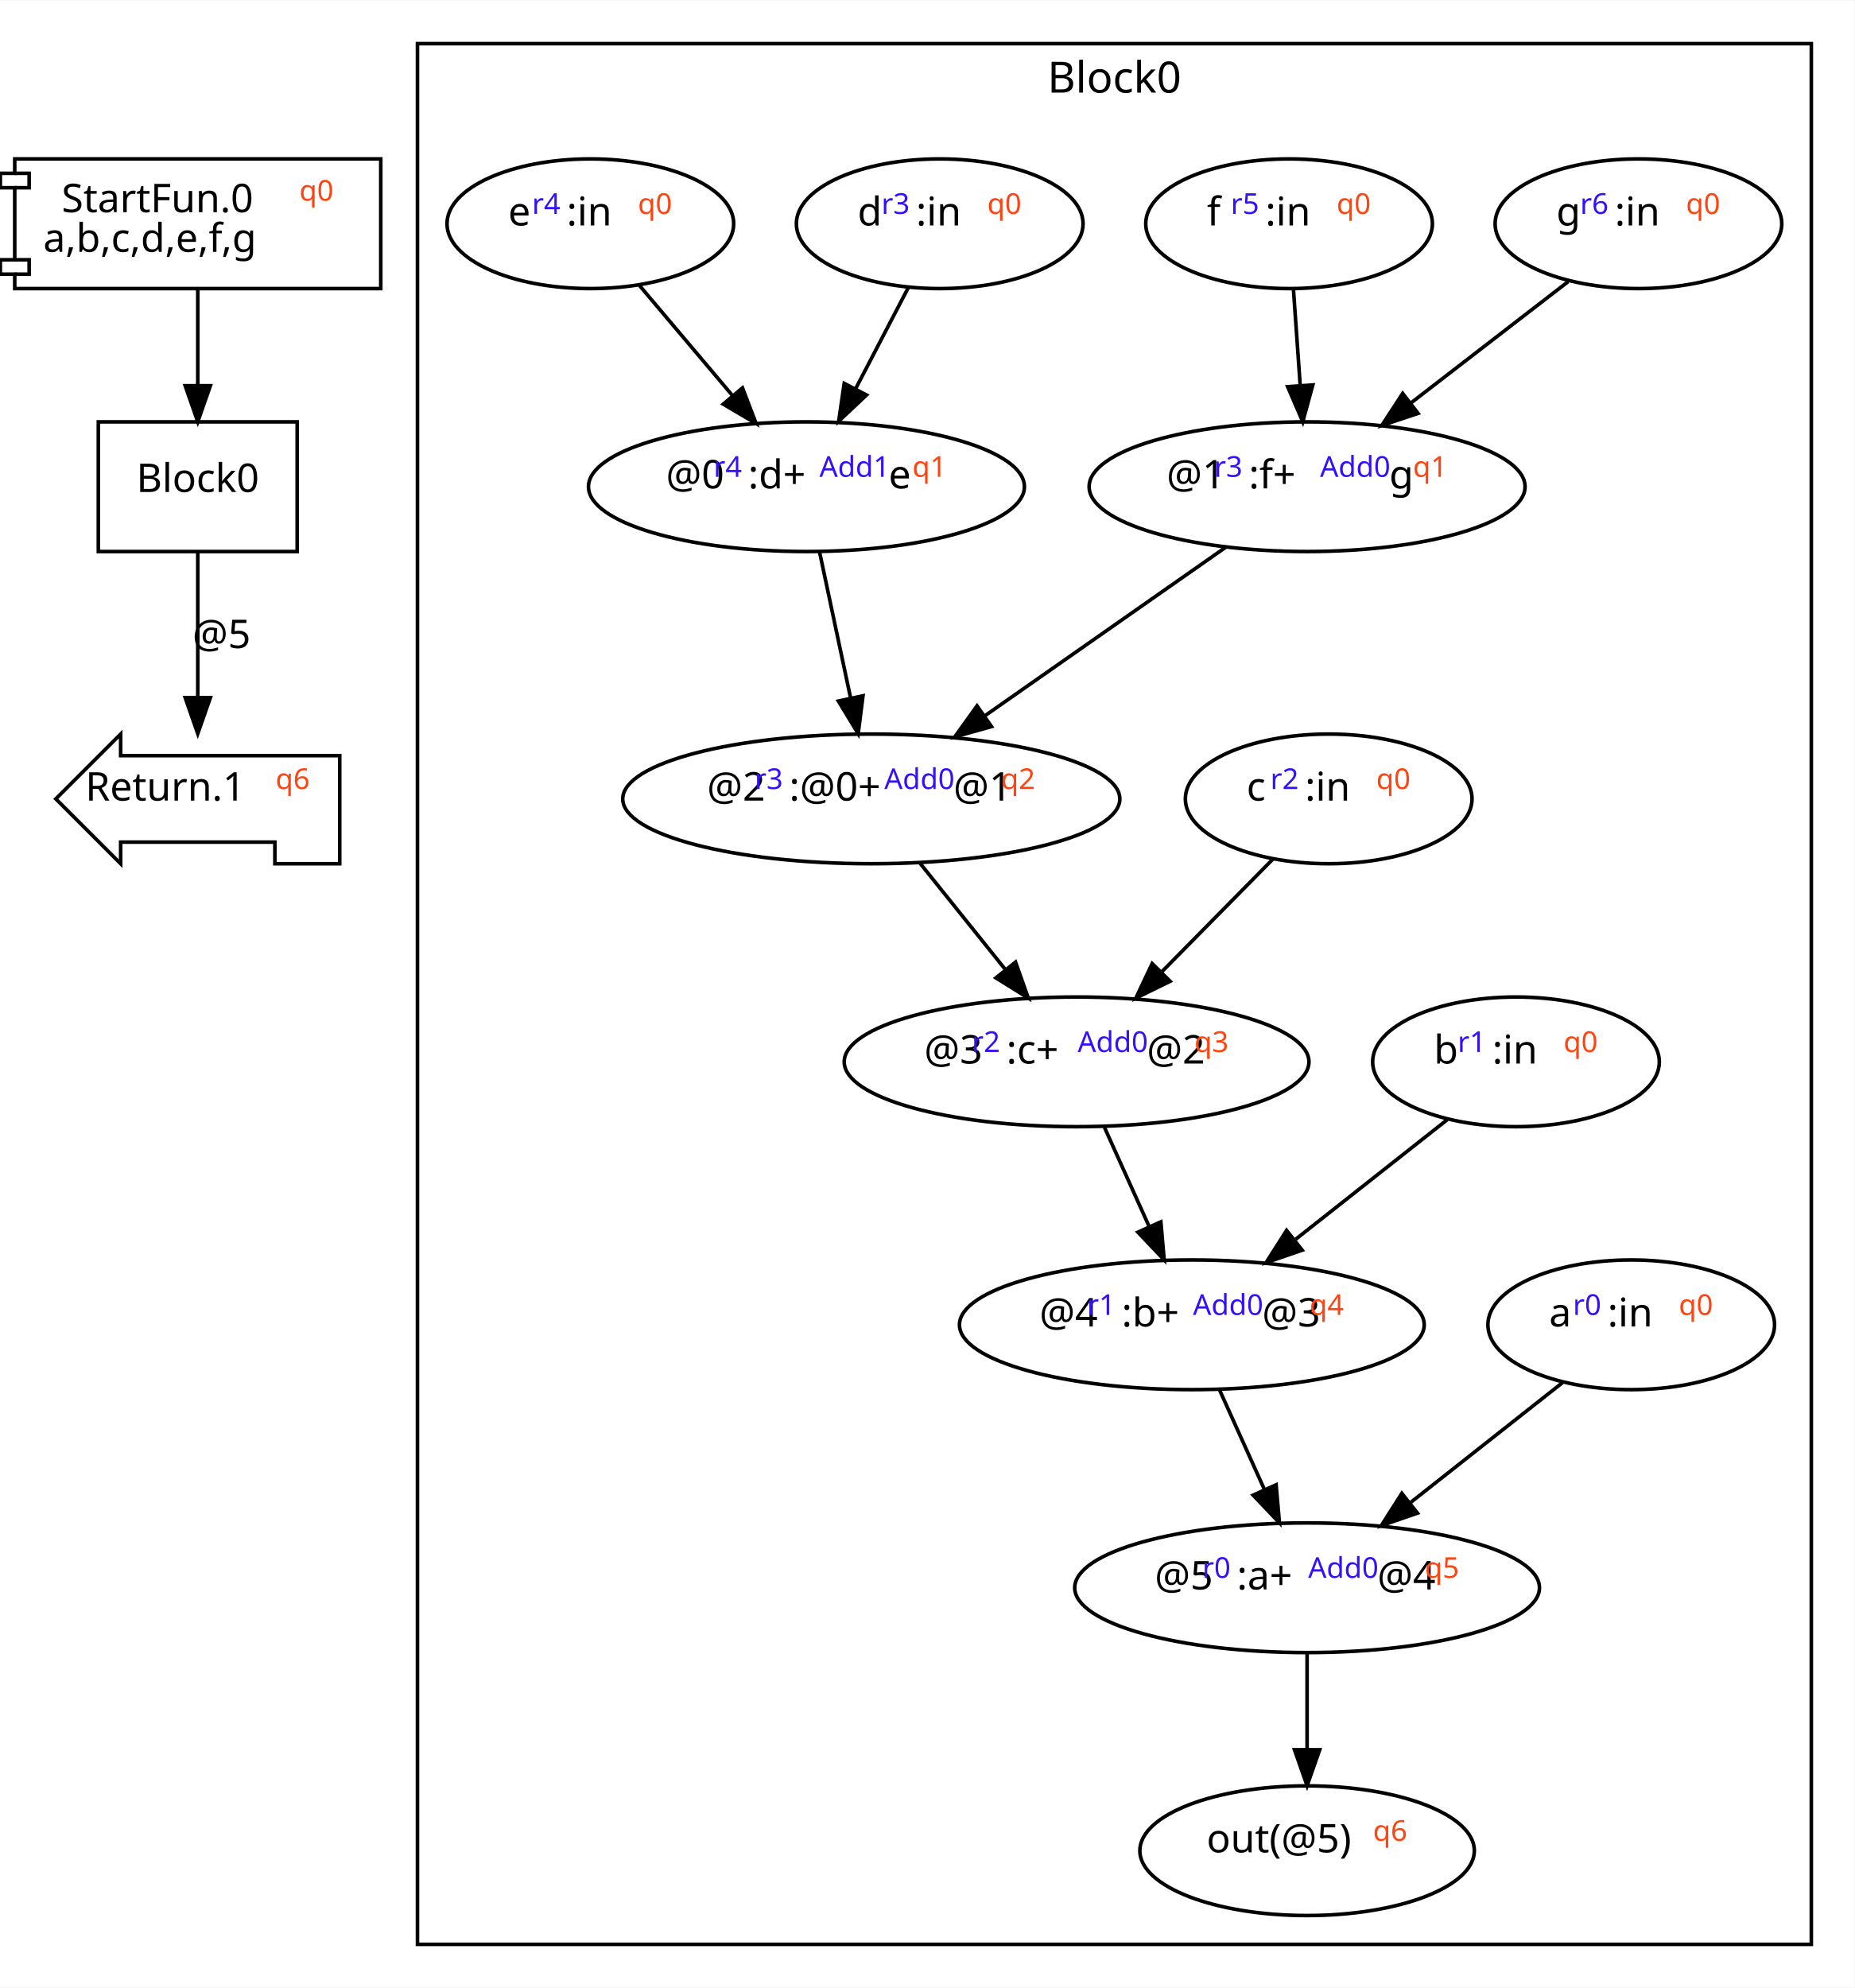
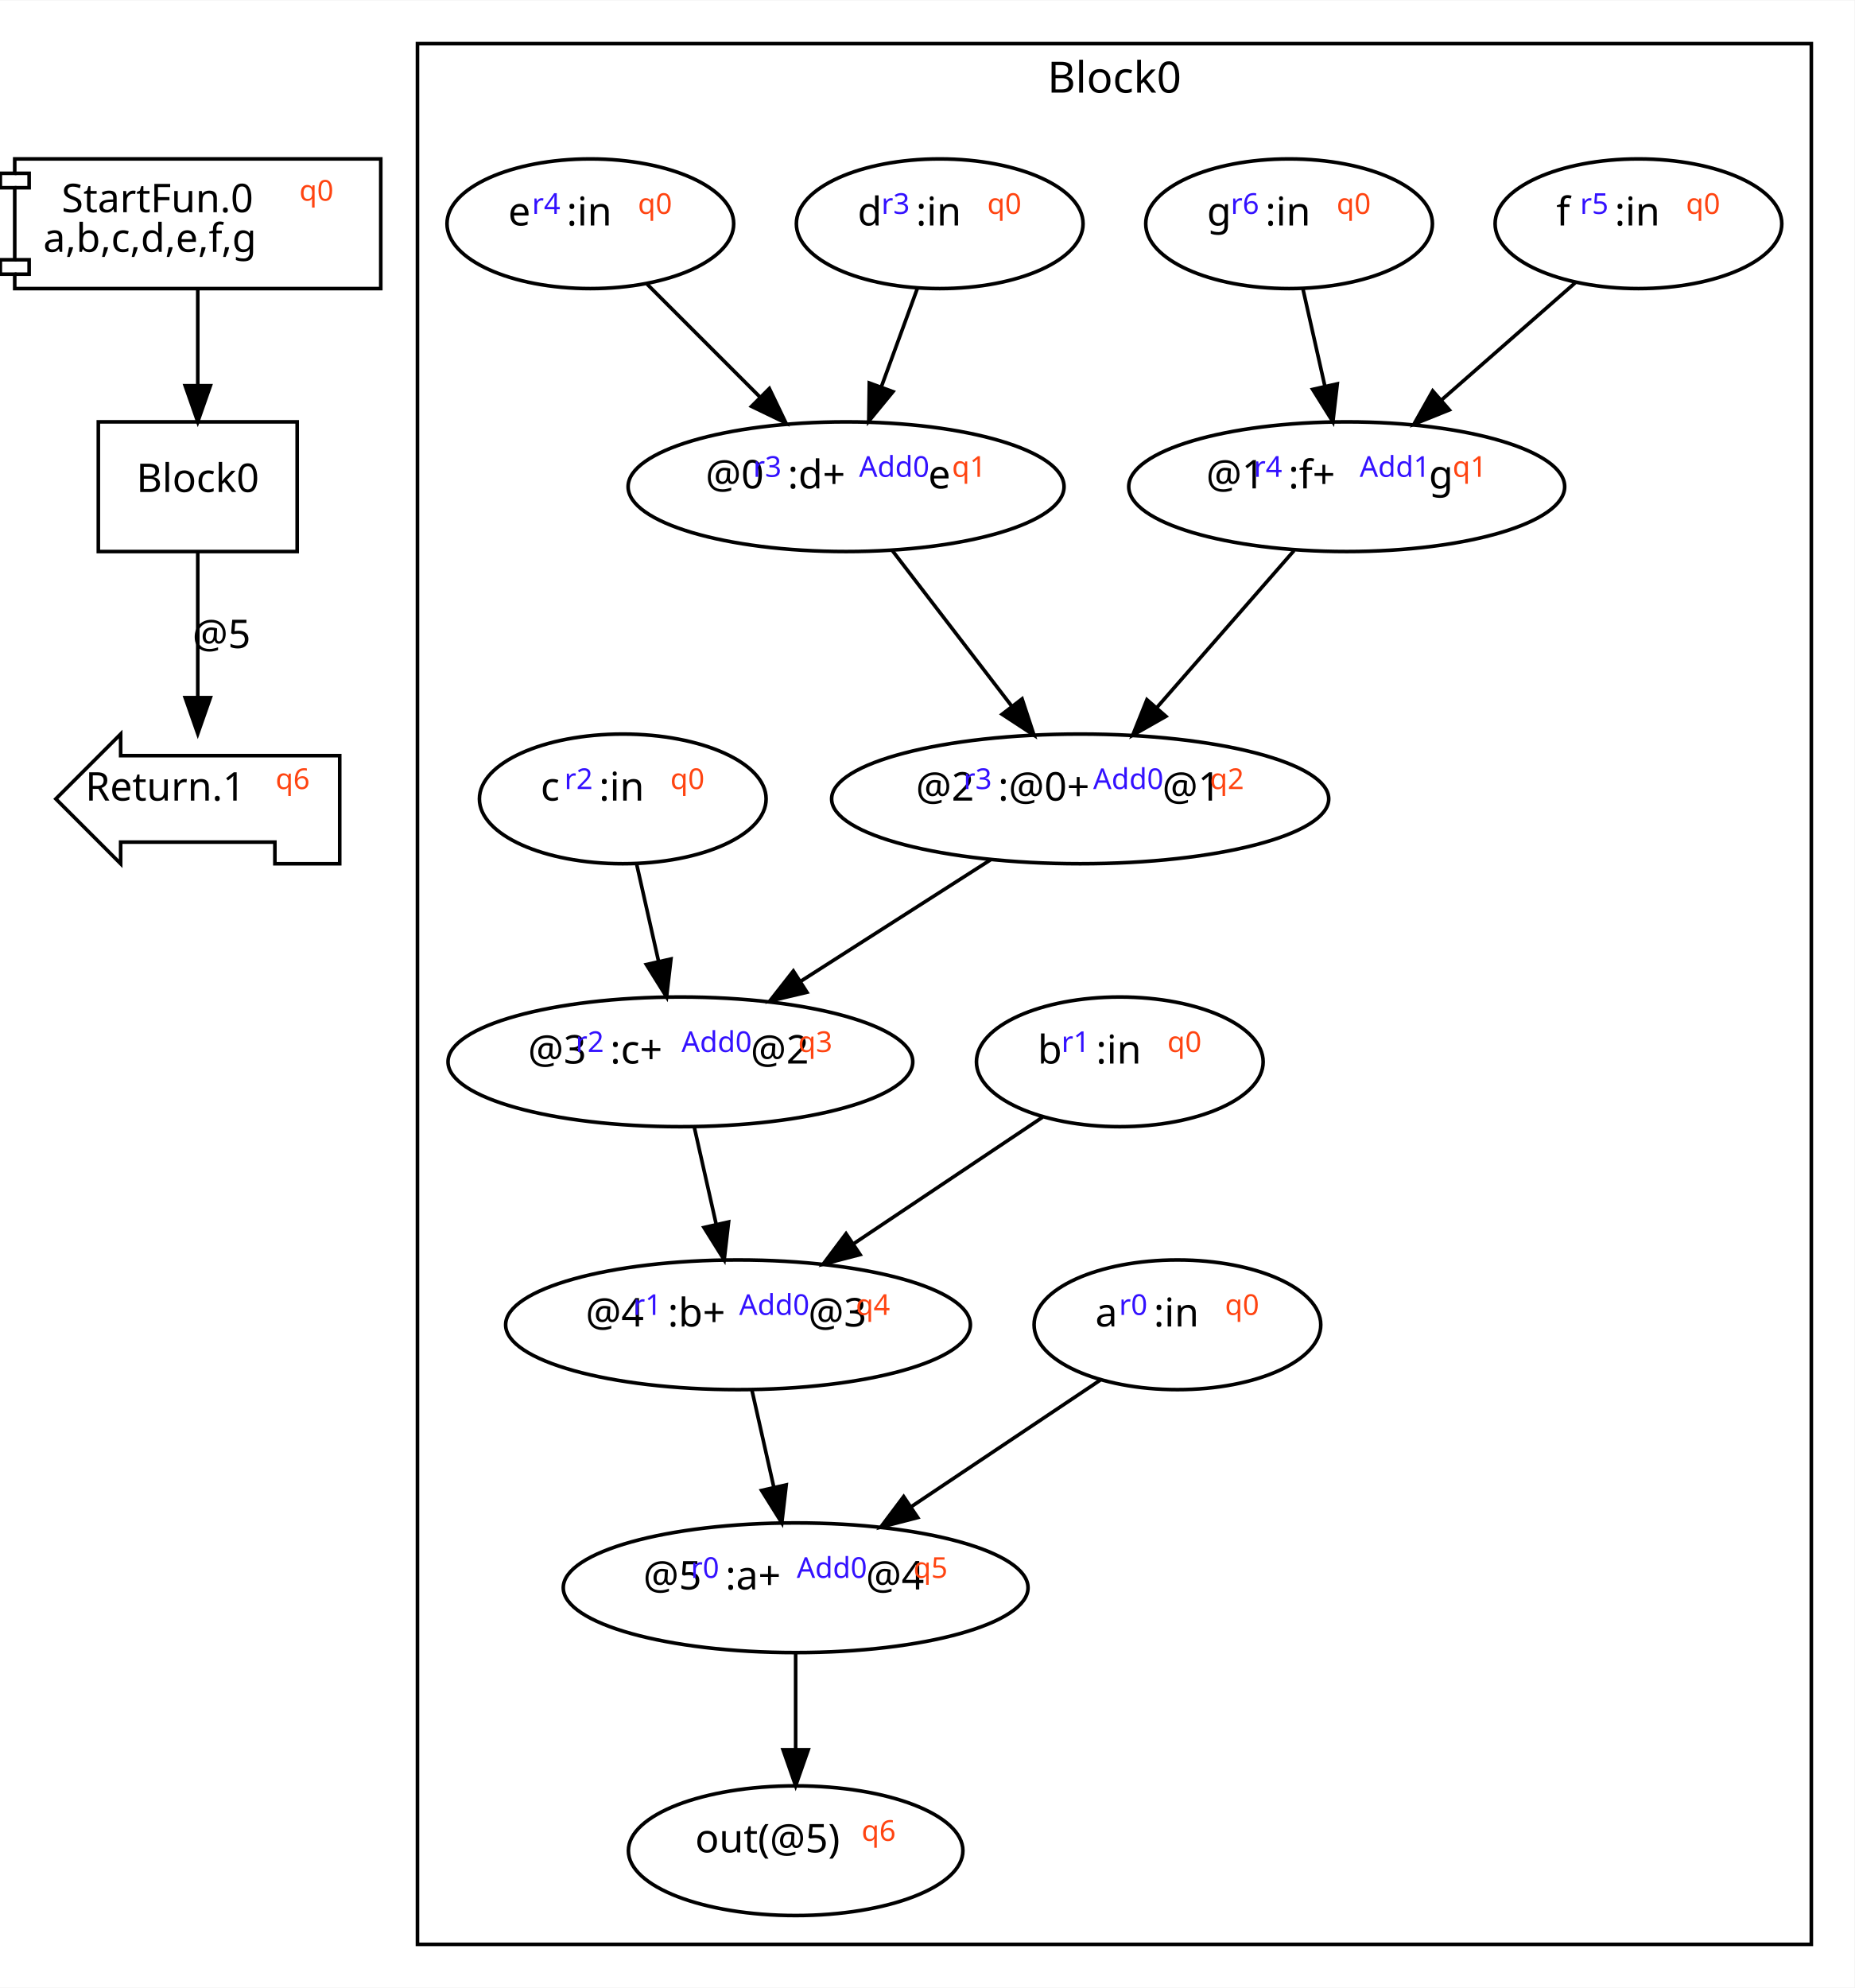
<svg xmlns="http://www.w3.org/2000/svg" width="515pt" height="552pt" viewBox="0.00 0.00 514.91 551.67">
  <g id="graph0" class="graph" transform="scale(1 1) rotate(0) translate(4 547.67)">
    <polygon fill="white" stroke="transparent" points="-4,4 -4,-547.67 510.91,-547.67 510.91,4 -4,4" />
    <g id="clust1" class="cluster">
      <polygon fill="none" stroke="black" points="111.91,-8 111.91,-535.67 498.91,-535.67 498.91,-8 111.91,-8" />
      <text text-anchor="middle" x="305.41" y="-522.07" font-family="Monaco" font-size="12.00">Block0</text>
    </g>
    <g id="node1" class="node">
      <polygon fill="none" stroke="black" points="101.72,-503.67 0.09,-503.67 0.09,-499.67 -3.91,-499.67 -3.91,-495.67 0.09,-495.67 0.09,-475.67 -3.91,-475.67 -3.91,-471.67 0.09,-471.67 0.09,-467.67 101.72,-467.67 101.72,-503.67" />
      <polyline fill="none" stroke="black" points="0.09,-499.67 4.09,-499.67 4.09,-495.67 0.09,-495.67 " />
      <polyline fill="none" stroke="black" points="0.09,-475.67 4.09,-475.67 4.09,-471.67 0.09,-471.67 " />
      <text text-anchor="start" x="13.1" y="-488.87" font-family="Monaco" font-size="11.00">StartFun.0</text>
      <text text-anchor="start" x="79.11" y="-488.87" font-family="Monaco" baseline-shift="super" font-size="8.00" fill="#ff4411">q0</text>
      <text text-anchor="start" x="8" y="-477.87" font-family="Monaco" font-size="11.00">a,b,c,d,e,f,g</text>
    </g>
    <g id="node2" class="node">
      <polygon fill="none" stroke="black" points="78.51,-430.67 23.3,-430.67 23.3,-394.67 78.51,-394.67 78.51,-430.67" />
      <text text-anchor="middle" x="50.91" y="-411.2" font-family="Monaco" font-size="11.00">Block0</text>
    </g>
    <g id="edge1" class="edge">
      <path fill="none" stroke="black" d="M50.91,-467.48C50.91,-459.46 50.91,-449.72 50.91,-440.74" />
      <polygon fill="black" stroke="black" points="54.41,-440.7 50.91,-430.7 47.41,-440.7 54.41,-440.7" />
    </g>
    <g id="node3" class="node">
      <polygon fill="none" stroke="black" points="90.32,-338 29.5,-338 29.5,-344 11.5,-326 29.5,-308 29.5,-314 72.32,-314 72.32,-308 90.32,-308 90.32,-338" />
      <text text-anchor="start" x="19.7" y="-325.53" font-family="Monaco" font-size="11.00">Return.1</text>
      <text text-anchor="start" x="72.51" y="-325.53" font-family="Monaco" baseline-shift="super" font-size="8.00" fill="#ff4411">q6</text>
    </g>
    <g id="edge2" class="edge">
      <path fill="none" stroke="black" d="M50.91,-394.53C50.91,-382.94 50.91,-367.39 50.91,-354.13" />
      <polygon fill="black" stroke="black" points="54.41,-354.11 50.91,-344.11 47.41,-354.11 54.41,-354.11" />
      <text text-anchor="middle" x="57.51" y="-367.87" font-family="Monaco" font-size="11.00">@5</text>
    </g>
    <g id="node4" class="node">
-       <ellipse fill="none" stroke="black" cx="450.91" cy="-485.67" rx="39.8" ry="18" />
-       <text text-anchor="start" x="428.1" y="-485.2" font-family="Monaco" font-size="11.00">g</text>
-       <text text-anchor="start" x="434.7" y="-485.2" font-family="Monaco" baseline-shift="super" font-size="8.00" fill="#3311ff">r6</text>
-       <text text-anchor="start" x="444.31" y="-485.2" font-family="Monaco" font-size="11.00">:in</text>
-       <text text-anchor="start" x="464.11" y="-485.2" font-family="Monaco" baseline-shift="super" font-size="8.00" fill="#ff4411">q0</text>
-     </g>
-     <g id="node11" class="node">
-       <ellipse fill="none" stroke="black" cx="358.91" cy="-412.67" rx="60.52" ry="18" />
-       <text text-anchor="start" x="319.9" y="-412.2" font-family="Monaco" font-size="11.00">@1</text>
-       <text text-anchor="start" x="333.1" y="-412.2" font-family="Monaco" baseline-shift="super" font-size="8.00" fill="#3311ff">r3</text>
-       <text text-anchor="start" x="342.7" y="-412.2" font-family="Monaco" font-size="11.00">:f+</text>
-       <text text-anchor="start" x="362.51" y="-412.2" font-family="Monaco" baseline-shift="super" font-size="8.00" fill="#3311ff">Add0</text>
-       <text text-anchor="start" x="381.71" y="-412.2" font-family="Monaco" font-size="11.00">g</text>
-       <text text-anchor="start" x="388.31" y="-412.2" font-family="Monaco" baseline-shift="super" font-size="8.00" fill="#ff4411">q1</text>
-     </g>
-     <g id="edge5" class="edge">
-       <path fill="none" stroke="black" d="M431.4,-469.61C418.7,-459.81 401.91,-446.86 387.69,-435.88" />
-       <polygon fill="black" stroke="black" points="389.72,-433.03 379.67,-429.69 385.45,-438.57 389.72,-433.03" />
-     </g>
-     <g id="node5" class="node">
-       <ellipse fill="none" stroke="black" cx="353.91" cy="-485.67" rx="39.8" ry="18" />
-       <text text-anchor="start" x="331.1" y="-485.2" font-family="Monaco" font-size="11.00">f</text>
-       <text text-anchor="start" x="337.7" y="-485.2" font-family="Monaco" baseline-shift="super" font-size="8.00" fill="#3311ff">r5</text>
-       <text text-anchor="start" x="347.31" y="-485.2" font-family="Monaco" font-size="11.00">:in</text>
-       <text text-anchor="start" x="367.11" y="-485.2" font-family="Monaco" baseline-shift="super" font-size="8.00" fill="#ff4411">q0</text>
-     </g>
-     <g id="edge6" class="edge">
-       <path fill="none" stroke="black" d="M355.12,-467.48C355.68,-459.46 356.37,-449.72 357,-440.74" />
-       <polygon fill="black" stroke="black" points="360.5,-440.92 357.71,-430.7 353.51,-440.43 360.5,-440.92" />
-     </g>
-     <g id="node6" class="node">
-       <ellipse fill="none" stroke="black" cx="448.91" cy="-180" rx="39.8" ry="18" />
-       <text text-anchor="start" x="426.1" y="-179.53" font-family="Monaco" font-size="11.00">a</text>
-       <text text-anchor="start" x="432.7" y="-179.53" font-family="Monaco" baseline-shift="super" font-size="8.00" fill="#3311ff">r0</text>
-       <text text-anchor="start" x="442.31" y="-179.53" font-family="Monaco" font-size="11.00">:in</text>
-       <text text-anchor="start" x="462.11" y="-179.53" font-family="Monaco" baseline-shift="super" font-size="8.00" fill="#ff4411">q0</text>
-     </g>
-     <g id="node8" class="node">
-       <ellipse fill="none" stroke="black" cx="358.91" cy="-107" rx="64.52" ry="18" />
-       <text text-anchor="start" x="316.6" y="-106.53" font-family="Monaco" font-size="11.00">@5</text>
-       <text text-anchor="start" x="329.8" y="-106.53" font-family="Monaco" baseline-shift="super" font-size="8.00" fill="#3311ff">r0</text>
-       <text text-anchor="start" x="339.4" y="-106.53" font-family="Monaco" font-size="11.00">:a+</text>
-       <text text-anchor="start" x="359.21" y="-106.53" font-family="Monaco" baseline-shift="super" font-size="8.00" fill="#3311ff">Add0</text>
-       <text text-anchor="start" x="378.41" y="-106.53" font-family="Monaco" font-size="11.00">@4</text>
-       <text text-anchor="start" x="391.61" y="-106.53" font-family="Monaco" baseline-shift="super" font-size="8.00" fill="#ff4411">q5</text>
-     </g>
-     <g id="edge12" class="edge">
-       <path fill="none" stroke="black" d="M429.82,-163.94C417.6,-154.3 401.51,-141.61 387.75,-130.75" />
-       <polygon fill="black" stroke="black" points="389.55,-127.72 379.53,-124.27 385.22,-133.21 389.55,-127.72" />
-     </g>
-     <g id="node7" class="node">
-       <ellipse fill="none" stroke="black" cx="416.91" cy="-253" rx="39.8" ry="18" />
-       <text text-anchor="start" x="394.1" y="-252.53" font-family="Monaco" font-size="11.00">b</text>
-       <text text-anchor="start" x="400.7" y="-252.53" font-family="Monaco" baseline-shift="super" font-size="8.00" fill="#3311ff">r1</text>
-       <text text-anchor="start" x="410.31" y="-252.53" font-family="Monaco" font-size="11.00">:in</text>
-       <text text-anchor="start" x="430.11" y="-252.53" font-family="Monaco" baseline-shift="super" font-size="8.00" fill="#ff4411">q0</text>
-     </g>
-     <g id="node14" class="node">
-       <ellipse fill="none" stroke="black" cx="326.91" cy="-180" rx="64.52" ry="18" />
-       <text text-anchor="start" x="284.6" y="-179.53" font-family="Monaco" font-size="11.00">@4</text>
-       <text text-anchor="start" x="297.8" y="-179.53" font-family="Monaco" baseline-shift="super" font-size="8.00" fill="#3311ff">r1</text>
-       <text text-anchor="start" x="307.4" y="-179.53" font-family="Monaco" font-size="11.00">:b+</text>
-       <text text-anchor="start" x="327.21" y="-179.53" font-family="Monaco" baseline-shift="super" font-size="8.00" fill="#3311ff">Add0</text>
-       <text text-anchor="start" x="346.41" y="-179.53" font-family="Monaco" font-size="11.00">@3</text>
-       <text text-anchor="start" x="359.61" y="-179.53" font-family="Monaco" baseline-shift="super" font-size="8.00" fill="#ff4411">q4</text>
-     </g>
-     <g id="edge3" class="edge">
-       <path fill="none" stroke="black" d="M397.82,-236.94C385.6,-227.3 369.51,-214.61 355.75,-203.75" />
-       <polygon fill="black" stroke="black" points="357.55,-200.72 347.53,-197.27 353.22,-206.21 357.55,-200.72" />
-     </g>
-     <g id="node13" class="node">
-       <ellipse fill="none" stroke="black" cx="358.91" cy="-34" rx="46.44" ry="18" />
-       <text text-anchor="start" x="331" y="-33.53" font-family="Monaco" font-size="11.00">out(@5)</text>
-       <text text-anchor="start" x="377.21" y="-33.53" font-family="Monaco" baseline-shift="super" font-size="8.00" fill="#ff4411">q6</text>
-     </g>
-     <g id="edge11" class="edge">
-       <path fill="none" stroke="black" d="M358.91,-88.81C358.91,-80.79 358.91,-71.05 358.91,-62.07" />
-       <polygon fill="black" stroke="black" points="362.41,-62.03 358.91,-52.03 355.41,-62.03 362.41,-62.03" />
-     </g>
-     <g id="node9" class="node">
-       <ellipse fill="none" stroke="black" cx="219.91" cy="-412.67" rx="60.52" ry="18" />
-       <text text-anchor="start" x="180.9" y="-412.2" font-family="Monaco" font-size="11.00">@0</text>
-       <text text-anchor="start" x="194.1" y="-412.2" font-family="Monaco" baseline-shift="super" font-size="8.00" fill="#3311ff">r4</text>
-       <text text-anchor="start" x="203.7" y="-412.2" font-family="Monaco" font-size="11.00">:d+</text>
-       <text text-anchor="start" x="223.51" y="-412.2" font-family="Monaco" baseline-shift="super" font-size="8.00" fill="#3311ff">Add1</text>
-       <text text-anchor="start" x="242.71" y="-412.2" font-family="Monaco" font-size="11.00">e</text>
-       <text text-anchor="start" x="249.31" y="-412.2" font-family="Monaco" baseline-shift="super" font-size="8.00" fill="#ff4411">q1</text>
-     </g>
-     <g id="node15" class="node">
-       <ellipse fill="none" stroke="black" cx="237.91" cy="-326" rx="69.01" ry="18" />
-       <text text-anchor="start" x="192.3" y="-325.53" font-family="Monaco" font-size="11.00">@2</text>
-       <text text-anchor="start" x="205.5" y="-325.53" font-family="Monaco" baseline-shift="super" font-size="8.00" fill="#3311ff">r3</text>
-       <text text-anchor="start" x="215.1" y="-325.53" font-family="Monaco" font-size="11.00">:@0+</text>
-       <text text-anchor="start" x="241.51" y="-325.53" font-family="Monaco" baseline-shift="super" font-size="8.00" fill="#3311ff">Add0</text>
-       <text text-anchor="start" x="260.71" y="-325.53" font-family="Monaco" font-size="11.00">@1</text>
-       <text text-anchor="start" x="273.91" y="-325.53" font-family="Monaco" baseline-shift="super" font-size="8.00" fill="#ff4411">q2</text>
-     </g>
-     <g id="edge7" class="edge">
-       <path fill="none" stroke="black" d="M223.55,-394.53C226.01,-382.94 229.32,-367.39 232.14,-354.13" />
-       <polygon fill="black" stroke="black" points="235.61,-354.62 234.27,-344.11 228.77,-353.16 235.61,-354.62" />
-     </g>
-     <g id="node10" class="node">
      <ellipse fill="none" stroke="black" cx="256.91" cy="-485.67" rx="39.8" ry="18" />
      <text text-anchor="start" x="234.1" y="-485.2" font-family="Monaco" font-size="11.00">d</text>
      <text text-anchor="start" x="240.7" y="-485.2" font-family="Monaco" baseline-shift="super" font-size="8.00" fill="#3311ff">r3</text>
      <text text-anchor="start" x="250.31" y="-485.2" font-family="Monaco" font-size="11.00">:in</text>
      <text text-anchor="start" x="270.11" y="-485.2" font-family="Monaco" baseline-shift="super" font-size="8.00" fill="#ff4411">q0</text>
    </g>
-     <g id="edge14" class="edge">
-       <path fill="none" stroke="black" d="M248.14,-467.84C243.78,-459.48 238.41,-449.18 233.53,-439.81" />
-       <polygon fill="black" stroke="black" points="236.59,-438.12 228.87,-430.87 230.39,-441.35 236.59,-438.12" />
+     <g id="node10" class="node">
+       <ellipse fill="none" stroke="black" cx="230.91" cy="-412.67" rx="60.52" ry="18" />
+       <text text-anchor="start" x="191.9" y="-412.2" font-family="Monaco" font-size="11.00">@0</text>
+       <text text-anchor="start" x="205.1" y="-412.2" font-family="Monaco" baseline-shift="super" font-size="8.00" fill="#3311ff">r3</text>
+       <text text-anchor="start" x="214.7" y="-412.2" font-family="Monaco" font-size="11.00">:d+</text>
+       <text text-anchor="start" x="234.51" y="-412.2" font-family="Monaco" baseline-shift="super" font-size="8.00" fill="#3311ff">Add0</text>
+       <text text-anchor="start" x="253.71" y="-412.2" font-family="Monaco" font-size="11.00">e</text>
+       <text text-anchor="start" x="260.31" y="-412.2" font-family="Monaco" baseline-shift="super" font-size="8.00" fill="#ff4411">q1</text>
    </g>
-     <g id="edge8" class="edge">
-       <path fill="none" stroke="black" d="M336.43,-395.94C317.57,-382.74 290.42,-363.74 269.39,-349.03" />
-       <polygon fill="black" stroke="black" points="271.29,-346.08 261.09,-343.22 267.27,-351.82 271.29,-346.08" />
+     <g id="edge11" class="edge">
+       <path fill="none" stroke="black" d="M250.75,-467.84C247.75,-459.65 244.07,-449.61 240.7,-440.4" />
+       <polygon fill="black" stroke="black" points="243.93,-439.05 237.21,-430.87 237.36,-441.46 243.93,-439.05" />
+     </g>
+     <g id="node5" class="node">
+       <ellipse fill="none" stroke="black" cx="295.91" cy="-326" rx="69.01" ry="18" />
+       <text text-anchor="start" x="250.3" y="-325.53" font-family="Monaco" font-size="11.00">@2</text>
+       <text text-anchor="start" x="263.5" y="-325.53" font-family="Monaco" baseline-shift="super" font-size="8.00" fill="#3311ff">r3</text>
+       <text text-anchor="start" x="273.1" y="-325.53" font-family="Monaco" font-size="11.00">:@0+</text>
+       <text text-anchor="start" x="299.51" y="-325.53" font-family="Monaco" baseline-shift="super" font-size="8.00" fill="#3311ff">Add0</text>
+       <text text-anchor="start" x="318.71" y="-325.53" font-family="Monaco" font-size="11.00">@1</text>
+       <text text-anchor="start" x="331.91" y="-325.53" font-family="Monaco" baseline-shift="super" font-size="8.00" fill="#ff4411">q2</text>
+     </g>
+     <g id="node16" class="node">
+       <ellipse fill="none" stroke="black" cx="184.91" cy="-253" rx="64.52" ry="18" />
+       <text text-anchor="start" x="142.6" y="-252.53" font-family="Monaco" font-size="11.00">@3</text>
+       <text text-anchor="start" x="155.8" y="-252.53" font-family="Monaco" baseline-shift="super" font-size="8.00" fill="#3311ff">r2</text>
+       <text text-anchor="start" x="165.4" y="-252.53" font-family="Monaco" font-size="11.00">:c+</text>
+       <text text-anchor="start" x="185.21" y="-252.53" font-family="Monaco" baseline-shift="super" font-size="8.00" fill="#3311ff">Add0</text>
+       <text text-anchor="start" x="204.41" y="-252.53" font-family="Monaco" font-size="11.00">@2</text>
+       <text text-anchor="start" x="217.61" y="-252.53" font-family="Monaco" baseline-shift="super" font-size="8.00" fill="#ff4411">q3</text>
+     </g>
+     <g id="edge9" class="edge">
+       <path fill="none" stroke="black" d="M271,-309.07C255.43,-299.11 235.19,-286.16 218.25,-275.33" />
+       <polygon fill="black" stroke="black" points="220.04,-272.32 209.73,-269.88 216.27,-278.22 220.04,-272.32" />
+     </g>
+     <g id="node6" class="node">
+       <ellipse fill="none" stroke="black" cx="450.91" cy="-485.67" rx="39.8" ry="18" />
+       <text text-anchor="start" x="428.1" y="-485.2" font-family="Monaco" font-size="11.00">f</text>
+       <text text-anchor="start" x="434.7" y="-485.2" font-family="Monaco" baseline-shift="super" font-size="8.00" fill="#3311ff">r5</text>
+       <text text-anchor="start" x="444.31" y="-485.2" font-family="Monaco" font-size="11.00">:in</text>
+       <text text-anchor="start" x="464.11" y="-485.2" font-family="Monaco" baseline-shift="super" font-size="8.00" fill="#ff4411">q0</text>
+     </g>
+     <g id="node11" class="node">
+       <ellipse fill="none" stroke="black" cx="369.91" cy="-412.67" rx="60.52" ry="18" />
+       <text text-anchor="start" x="330.9" y="-412.2" font-family="Monaco" font-size="11.00">@1</text>
+       <text text-anchor="start" x="344.1" y="-412.2" font-family="Monaco" baseline-shift="super" font-size="8.00" fill="#3311ff">r4</text>
+       <text text-anchor="start" x="353.7" y="-412.2" font-family="Monaco" font-size="11.00">:f+</text>
+       <text text-anchor="start" x="373.51" y="-412.2" font-family="Monaco" baseline-shift="super" font-size="8.00" fill="#3311ff">Add1</text>
+       <text text-anchor="start" x="392.71" y="-412.2" font-family="Monaco" font-size="11.00">g</text>
+       <text text-anchor="start" x="399.31" y="-412.2" font-family="Monaco" baseline-shift="super" font-size="8.00" fill="#ff4411">q1</text>
+     </g>
+     <g id="edge3" class="edge">
+       <path fill="none" stroke="black" d="M433.33,-469.26C422.49,-459.76 408.38,-447.4 396.23,-436.74" />
+       <polygon fill="black" stroke="black" points="398.4,-433.99 388.58,-430.03 393.79,-439.26 398.4,-433.99" />
+     </g>
+     <g id="node7" class="node">
+       <ellipse fill="none" stroke="black" cx="353.91" cy="-485.67" rx="39.8" ry="18" />
+       <text text-anchor="start" x="331.1" y="-485.2" font-family="Monaco" font-size="11.00">g</text>
+       <text text-anchor="start" x="337.7" y="-485.2" font-family="Monaco" baseline-shift="super" font-size="8.00" fill="#3311ff">r6</text>
+       <text text-anchor="start" x="347.31" y="-485.2" font-family="Monaco" font-size="11.00">:in</text>
+       <text text-anchor="start" x="367.11" y="-485.2" font-family="Monaco" baseline-shift="super" font-size="8.00" fill="#ff4411">q0</text>
+     </g>
+     <g id="edge4" class="edge">
+       <path fill="none" stroke="black" d="M357.78,-467.48C359.59,-459.46 361.78,-449.72 363.81,-440.74" />
+       <polygon fill="black" stroke="black" points="367.29,-441.22 366.07,-430.7 360.46,-439.68 367.29,-441.22" />
+     </g>
+     <g id="node8" class="node">
+       <ellipse fill="none" stroke="black" cx="322.91" cy="-180" rx="39.8" ry="18" />
+       <text text-anchor="start" x="300.1" y="-179.53" font-family="Monaco" font-size="11.00">a</text>
+       <text text-anchor="start" x="306.7" y="-179.53" font-family="Monaco" baseline-shift="super" font-size="8.00" fill="#3311ff">r0</text>
+       <text text-anchor="start" x="316.31" y="-179.53" font-family="Monaco" font-size="11.00">:in</text>
+       <text text-anchor="start" x="336.11" y="-179.53" font-family="Monaco" baseline-shift="super" font-size="8.00" fill="#ff4411">q0</text>
+     </g>
+     <g id="node13" class="node">
+       <ellipse fill="none" stroke="black" cx="216.91" cy="-107" rx="64.52" ry="18" />
+       <text text-anchor="start" x="174.6" y="-106.53" font-family="Monaco" font-size="11.00">@5</text>
+       <text text-anchor="start" x="187.8" y="-106.53" font-family="Monaco" baseline-shift="super" font-size="8.00" fill="#3311ff">r0</text>
+       <text text-anchor="start" x="197.4" y="-106.53" font-family="Monaco" font-size="11.00">:a+</text>
+       <text text-anchor="start" x="217.21" y="-106.53" font-family="Monaco" baseline-shift="super" font-size="8.00" fill="#3311ff">Add0</text>
+       <text text-anchor="start" x="236.41" y="-106.53" font-family="Monaco" font-size="11.00">@4</text>
+       <text text-anchor="start" x="249.61" y="-106.53" font-family="Monaco" baseline-shift="super" font-size="8.00" fill="#ff4411">q5</text>
+     </g>
+     <g id="edge5" class="edge">
+       <path fill="none" stroke="black" d="M301.46,-164.63C286.41,-154.56 266.04,-140.91 249.06,-129.54" />
+       <polygon fill="black" stroke="black" points="250.8,-126.49 240.54,-123.83 246.9,-132.3 250.8,-126.49" />
+     </g>
+     <g id="node9" class="node">
+       <ellipse fill="none" stroke="black" cx="306.91" cy="-253" rx="39.8" ry="18" />
+       <text text-anchor="start" x="284.1" y="-252.53" font-family="Monaco" font-size="11.00">b</text>
+       <text text-anchor="start" x="290.7" y="-252.53" font-family="Monaco" baseline-shift="super" font-size="8.00" fill="#3311ff">r1</text>
+       <text text-anchor="start" x="300.31" y="-252.53" font-family="Monaco" font-size="11.00">:in</text>
+       <text text-anchor="start" x="320.11" y="-252.53" font-family="Monaco" baseline-shift="super" font-size="8.00" fill="#ff4411">q0</text>
    </g>
    <g id="node12" class="node">
-       <ellipse fill="none" stroke="black" cx="364.91" cy="-326" rx="39.8" ry="18" />
-       <text text-anchor="start" x="342.1" y="-325.53" font-family="Monaco" font-size="11.00">c</text>
-       <text text-anchor="start" x="348.7" y="-325.53" font-family="Monaco" baseline-shift="super" font-size="8.00" fill="#3311ff">r2</text>
-       <text text-anchor="start" x="358.31" y="-325.53" font-family="Monaco" font-size="11.00">:in</text>
-       <text text-anchor="start" x="378.11" y="-325.53" font-family="Monaco" baseline-shift="super" font-size="8.00" fill="#ff4411">q0</text>
+       <ellipse fill="none" stroke="black" cx="200.91" cy="-180" rx="64.52" ry="18" />
+       <text text-anchor="start" x="158.6" y="-179.53" font-family="Monaco" font-size="11.00">@4</text>
+       <text text-anchor="start" x="171.8" y="-179.53" font-family="Monaco" baseline-shift="super" font-size="8.00" fill="#3311ff">r1</text>
+       <text text-anchor="start" x="181.4" y="-179.53" font-family="Monaco" font-size="11.00">:b+</text>
+       <text text-anchor="start" x="201.21" y="-179.53" font-family="Monaco" baseline-shift="super" font-size="8.00" fill="#3311ff">Add0</text>
+       <text text-anchor="start" x="220.41" y="-179.53" font-family="Monaco" font-size="11.00">@3</text>
+       <text text-anchor="start" x="233.61" y="-179.53" font-family="Monaco" baseline-shift="super" font-size="8.00" fill="#ff4411">q4</text>
+     </g>
+     <g id="edge7" class="edge">
+       <path fill="none" stroke="black" d="M285.46,-237.63C270.41,-227.56 250.04,-213.91 233.06,-202.54" />
+       <polygon fill="black" stroke="black" points="234.8,-199.49 224.54,-196.83 230.9,-205.3 234.8,-199.49" />
+     </g>
+     <g id="edge13" class="edge">
+       <path fill="none" stroke="black" d="M243.75,-394.94C253.19,-382.65 266.16,-365.74 276.81,-351.87" />
+       <polygon fill="black" stroke="black" points="279.78,-353.76 283.09,-343.69 274.23,-349.49 279.78,-353.76" />
+     </g>
+     <g id="edge14" class="edge">
+       <path fill="none" stroke="black" d="M355.29,-394.94C344.44,-382.53 329.49,-365.42 317.3,-351.48" />
+       <polygon fill="black" stroke="black" points="319.71,-348.92 310.5,-343.69 314.44,-353.53 319.71,-348.92" />
+     </g>
+     <g id="edge6" class="edge">
+       <path fill="none" stroke="black" d="M204.78,-161.81C206.59,-153.79 208.78,-144.05 210.81,-135.07" />
+       <polygon fill="black" stroke="black" points="214.29,-135.55 213.07,-125.03 207.46,-134.01 214.29,-135.55" />
    </g>
    <g id="node17" class="node">
-       <ellipse fill="none" stroke="black" cx="294.91" cy="-253" rx="64.52" ry="18" />
-       <text text-anchor="start" x="252.6" y="-252.53" font-family="Monaco" font-size="11.00">@3</text>
-       <text text-anchor="start" x="265.8" y="-252.53" font-family="Monaco" baseline-shift="super" font-size="8.00" fill="#3311ff">r2</text>
-       <text text-anchor="start" x="275.4" y="-252.53" font-family="Monaco" font-size="11.00">:c+</text>
-       <text text-anchor="start" x="295.21" y="-252.53" font-family="Monaco" baseline-shift="super" font-size="8.00" fill="#3311ff">Add0</text>
-       <text text-anchor="start" x="314.41" y="-252.53" font-family="Monaco" font-size="11.00">@2</text>
-       <text text-anchor="start" x="327.61" y="-252.53" font-family="Monaco" baseline-shift="super" font-size="8.00" fill="#ff4411">q3</text>
+       <ellipse fill="none" stroke="black" cx="216.91" cy="-34" rx="46.44" ry="18" />
+       <text text-anchor="start" x="189" y="-33.53" font-family="Monaco" font-size="11.00">out(@5)</text>
+       <text text-anchor="start" x="235.21" y="-33.53" font-family="Monaco" baseline-shift="super" font-size="8.00" fill="#ff4411">q6</text>
    </g>
-     <g id="edge9" class="edge">
-       <path fill="none" stroke="black" d="M349.37,-309.24C340.3,-300.04 328.66,-288.24 318.48,-277.91" />
-       <polygon fill="black" stroke="black" points="320.89,-275.37 311.37,-270.7 315.9,-280.28 320.89,-275.37" />
+     <g id="edge15" class="edge">
+       <path fill="none" stroke="black" d="M216.91,-88.81C216.91,-80.79 216.91,-71.05 216.91,-62.07" />
+       <polygon fill="black" stroke="black" points="220.41,-62.03 216.91,-52.03 213.41,-62.03 220.41,-62.03" />
    </g>
-     <g id="edge13" class="edge">
-       <path fill="none" stroke="black" d="M334.65,-161.81C338.39,-153.53 342.95,-143.41 347.1,-134.19" />
-       <polygon fill="black" stroke="black" points="350.31,-135.58 351.23,-125.03 343.93,-132.71 350.31,-135.58" />
-     </g>
-     <g id="edge10" class="edge">
-       <path fill="none" stroke="black" d="M251.42,-308.17C258.51,-299.33 267.35,-288.33 275.2,-278.55" />
-       <polygon fill="black" stroke="black" points="277.96,-280.69 281.5,-270.71 272.51,-276.31 277.96,-280.69" />
-     </g>
-     <g id="node16" class="node">
+     <g id="node14" class="node">
      <ellipse fill="none" stroke="black" cx="159.91" cy="-485.67" rx="39.8" ry="18" />
      <text text-anchor="start" x="137.1" y="-485.2" font-family="Monaco" font-size="11.00">e</text>
      <text text-anchor="start" x="143.7" y="-485.2" font-family="Monaco" baseline-shift="super" font-size="8.00" fill="#3311ff">r4</text>
      <text text-anchor="start" x="153.31" y="-485.2" font-family="Monaco" font-size="11.00">:in</text>
      <text text-anchor="start" x="173.11" y="-485.2" font-family="Monaco" baseline-shift="super" font-size="8.00" fill="#ff4411">q0</text>
    </g>
-     <g id="edge15" class="edge">
-       <path fill="none" stroke="black" d="M173.52,-468.56C181.16,-459.52 190.84,-448.06 199.39,-437.95" />
-       <polygon fill="black" stroke="black" points="202.15,-440.11 205.93,-430.21 196.8,-435.59 202.15,-440.11" />
+     <g id="edge12" class="edge">
+       <path fill="none" stroke="black" d="M175.66,-468.91C184.87,-459.71 196.67,-447.9 207,-437.57" />
+       <polygon fill="black" stroke="black" points="209.61,-439.92 214.2,-430.37 204.66,-434.97 209.61,-439.92" />
    </g>
-     <g id="edge4" class="edge">
-       <path fill="none" stroke="black" d="M302.65,-234.81C306.39,-226.53 310.95,-216.41 315.1,-207.19" />
-       <polygon fill="black" stroke="black" points="318.31,-208.58 319.23,-198.03 311.93,-205.71 318.31,-208.58" />
+     <g id="node15" class="node">
+       <ellipse fill="none" stroke="black" cx="168.91" cy="-326" rx="39.8" ry="18" />
+       <text text-anchor="start" x="146.1" y="-325.53" font-family="Monaco" font-size="11.00">c</text>
+       <text text-anchor="start" x="152.7" y="-325.53" font-family="Monaco" baseline-shift="super" font-size="8.00" fill="#3311ff">r2</text>
+       <text text-anchor="start" x="162.31" y="-325.53" font-family="Monaco" font-size="11.00">:in</text>
+       <text text-anchor="start" x="182.11" y="-325.53" font-family="Monaco" baseline-shift="super" font-size="8.00" fill="#ff4411">q0</text>
+     </g>
+     <g id="edge10" class="edge">
+       <path fill="none" stroke="black" d="M172.78,-307.81C174.59,-299.79 176.78,-290.05 178.81,-281.07" />
+       <polygon fill="black" stroke="black" points="182.29,-281.55 181.07,-271.03 175.46,-280.01 182.29,-281.55" />
+     </g>
+     <g id="edge8" class="edge">
+       <path fill="none" stroke="black" d="M188.78,-234.81C190.59,-226.79 192.78,-217.05 194.81,-208.07" />
+       <polygon fill="black" stroke="black" points="198.29,-208.55 197.07,-198.03 191.46,-207.01 198.29,-208.55" />
    </g>
  </g>
</svg>
